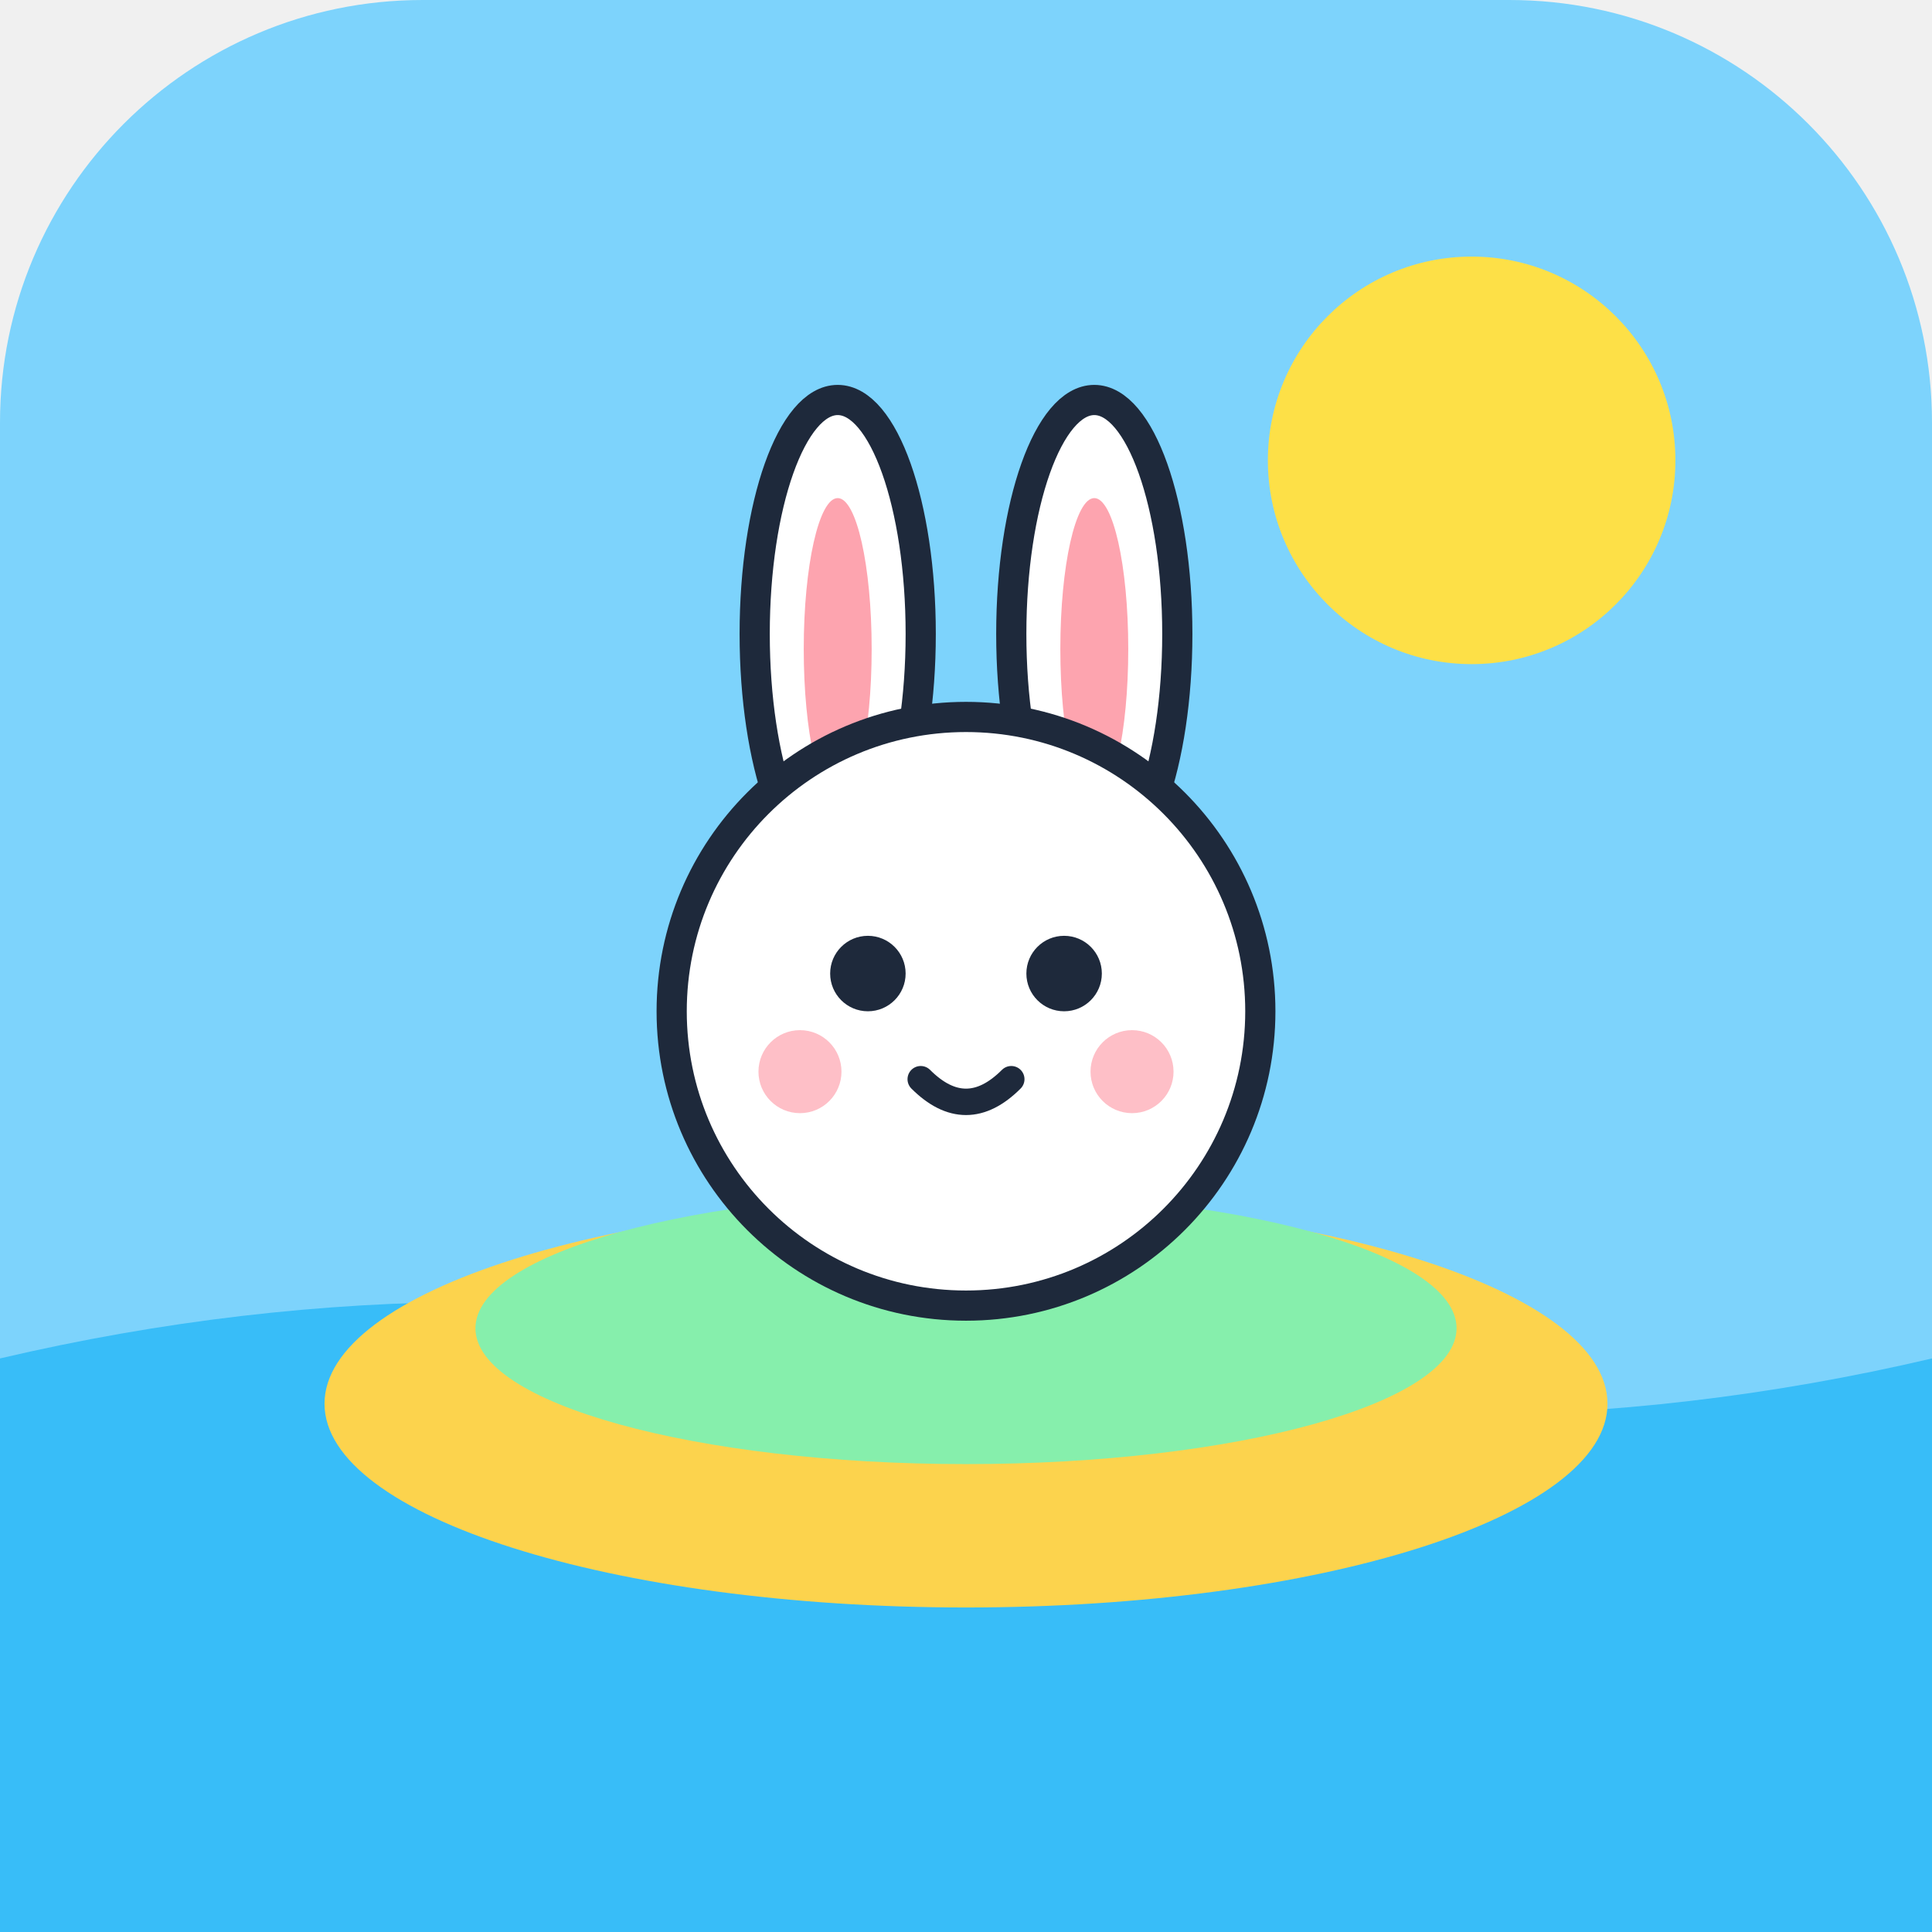
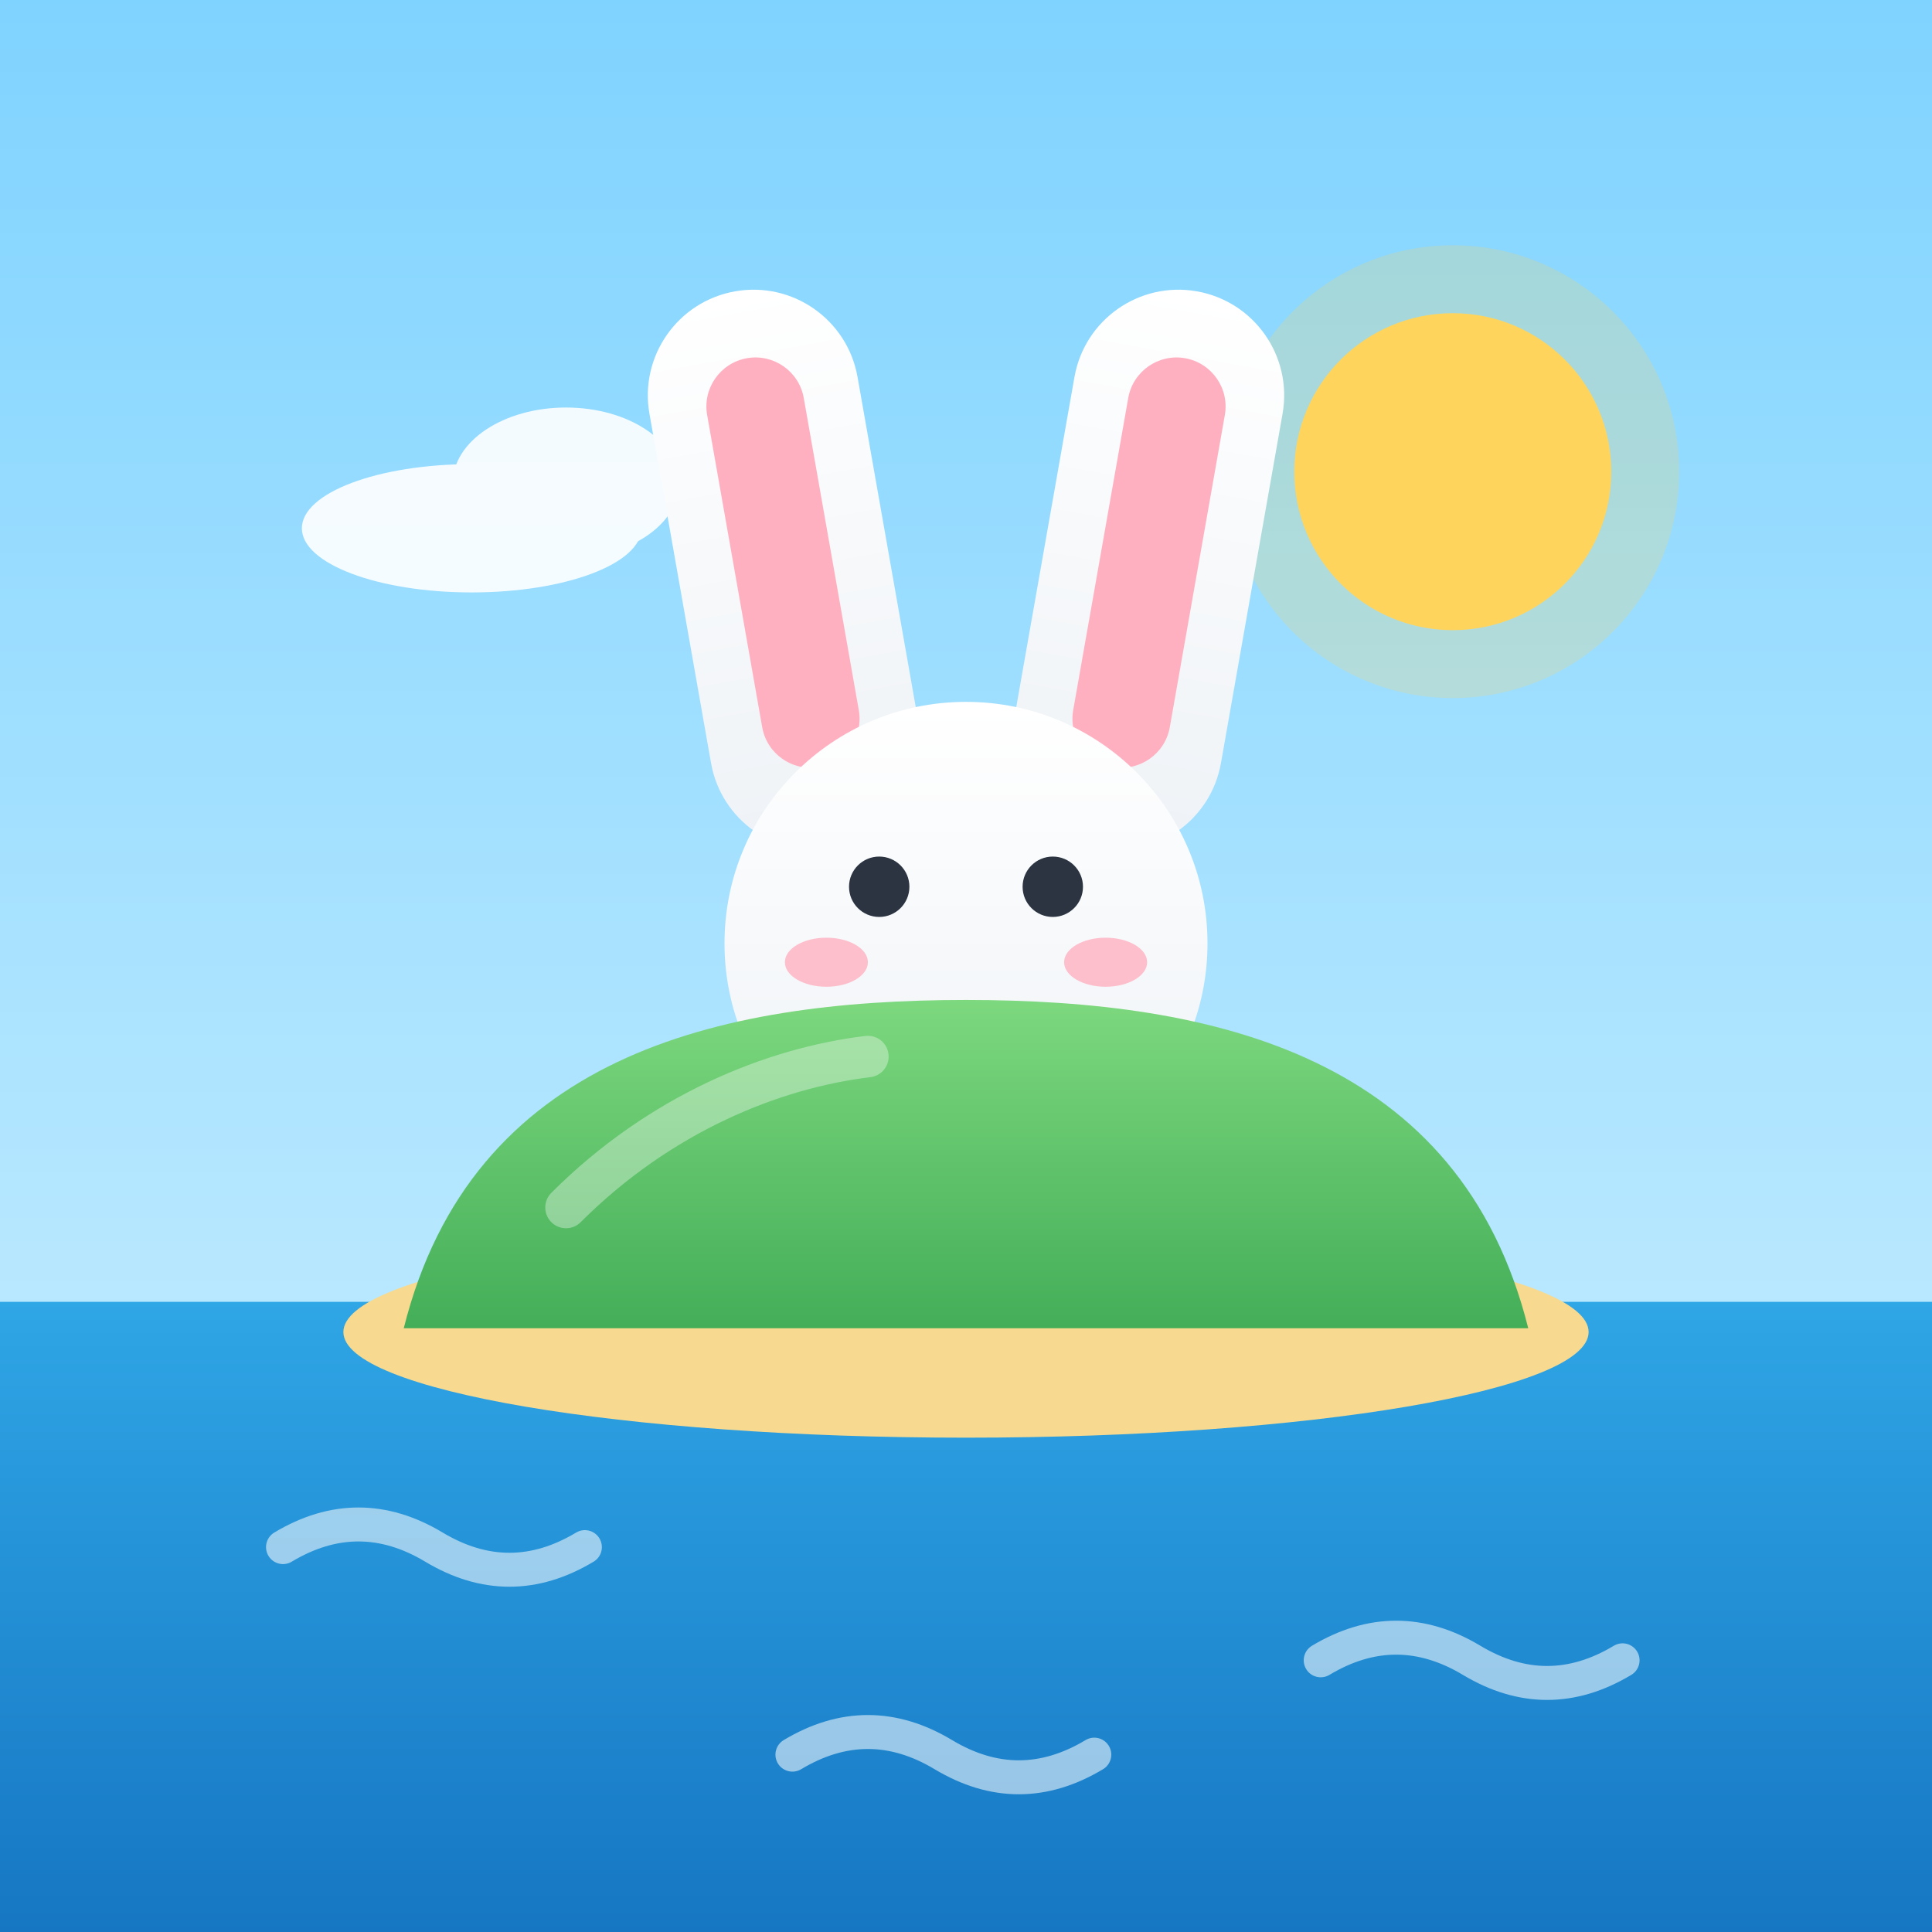
- <svg xmlns="http://www.w3.org/2000/svg" viewBox="0 0 512 512">
-   <rect width="512" height="512" rx="112" fill="#7dd3fc" />
-   <circle cx="390" cy="122" r="54" fill="#fde047" />
-   <path d="M0 360 Q128 330 256 360 T512 360 V512 H0Z" fill="#38bdf8" />
-   <ellipse cx="256" cy="372" rx="170" ry="54" fill="#fcd34d" />
-   <ellipse cx="256" cy="352" rx="130" ry="36" fill="#86efac" />
-   <ellipse cx="222" cy="168" rx="22" ry="62" fill="#fff" stroke="#1e293b" stroke-width="8" />
-   <ellipse cx="290" cy="168" rx="22" ry="62" fill="#fff" stroke="#1e293b" stroke-width="8" />
-   <ellipse cx="222" cy="172" rx="9" ry="40" fill="#fda4af" />
-   <ellipse cx="290" cy="172" rx="9" ry="40" fill="#fda4af" />
-   <circle cx="256" cy="268" r="78" fill="#fff" stroke="#1e293b" stroke-width="8" />
-   <circle cx="230" cy="258" r="10" fill="#1e293b" />
-   <circle cx="282" cy="258" r="10" fill="#1e293b" />
-   <circle cx="212" cy="284" r="11" fill="#fda4af" opacity=".7" />
-   <circle cx="300" cy="284" r="11" fill="#fda4af" opacity=".7" />
-   <path d="M244 286 Q256 298 268 286" fill="none" stroke="#1e293b" stroke-width="7" stroke-linecap="round" />
+ <svg xmlns="http://www.w3.org/2000/svg" viewBox="0 0 1024 1024">
+   <defs>
+     <linearGradient id="sky" x1="0" y1="0" x2="0" y2="1">
+       <stop offset="0" stop-color="#7FD3FF" />
+       <stop offset="1" stop-color="#D4F2FF" />
+     </linearGradient>
+     <linearGradient id="sea" x1="0" y1="0" x2="0" y2="1">
+       <stop offset="0" stop-color="#2FA6E6" />
+       <stop offset="1" stop-color="#1676C2" />
+     </linearGradient>
+     <linearGradient id="hill" x1="0" y1="0" x2="0" y2="1">
+       <stop offset="0" stop-color="#7DD87E" />
+       <stop offset="1" stop-color="#43AE58" />
+     </linearGradient>
+     <linearGradient id="ear" x1="0" y1="0" x2="0" y2="1">
+       <stop offset="0" stop-color="#FFFFFF" />
+       <stop offset="1" stop-color="#EEF2F6" />
+     </linearGradient>
+   </defs>
+   <rect width="1024" height="1024" fill="url(#sky)" />
+   <circle cx="770" cy="250" r="84" fill="#FFD45C" />
+   <circle cx="770" cy="250" r="120" fill="#FFD45C" opacity=".22" />
+   <g fill="#fff" opacity=".9">
+     <ellipse cx="250" cy="280" rx="90" ry="34" />
+     <ellipse cx="300" cy="256" rx="60" ry="40" />
+   </g>
+   <rect y="690" width="1024" height="334" fill="url(#sea)" />
+   <g transform="rotate(-10 440 440)">
+     <rect x="384" y="150" width="112" height="300" rx="56" fill="url(#ear)" />
+     <rect x="414" y="186" width="52" height="220" rx="26" fill="#FFB0C0" />
+   </g>
+   <g transform="rotate(10 584 440)">
+     <rect x="528" y="150" width="112" height="300" rx="56" fill="url(#ear)" />
+     <rect x="558" y="186" width="52" height="220" rx="26" fill="#FFB0C0" />
+   </g>
+   <circle cx="512" cy="500" r="128" fill="url(#ear)" />
+   <circle cx="466" cy="470" r="16" fill="#2B3440" />
+   <circle cx="558" cy="470" r="16" fill="#2B3440" />
+   <ellipse cx="438" cy="510" rx="22" ry="13" fill="#FFB0C0" opacity=".8" />
+   <ellipse cx="586" cy="510" rx="22" ry="13" fill="#FFB0C0" opacity=".8" />
+   <ellipse cx="512" cy="706" rx="330" ry="56" fill="#F7D98F" />
+   <path d="M214 704 C 250 560, 380 530, 512 530 C 644 530, 774 560, 810 704 Z" fill="url(#hill)" />
+   <path d="M300 640 C 350 590, 410 566, 460 560" stroke="#fff" stroke-opacity=".35" stroke-width="22" stroke-linecap="round" fill="none" />
+   <g fill="none" stroke="#fff" stroke-opacity=".55" stroke-width="18" stroke-linecap="round">
+     <path d="M150 820 q40 -24 80 0 t80 0" />
+     <path d="M700 880 q40 -24 80 0 t80 0" />
+     <path d="M420 930 q40 -24 80 0 t80 0" />
+   </g>
</svg>
